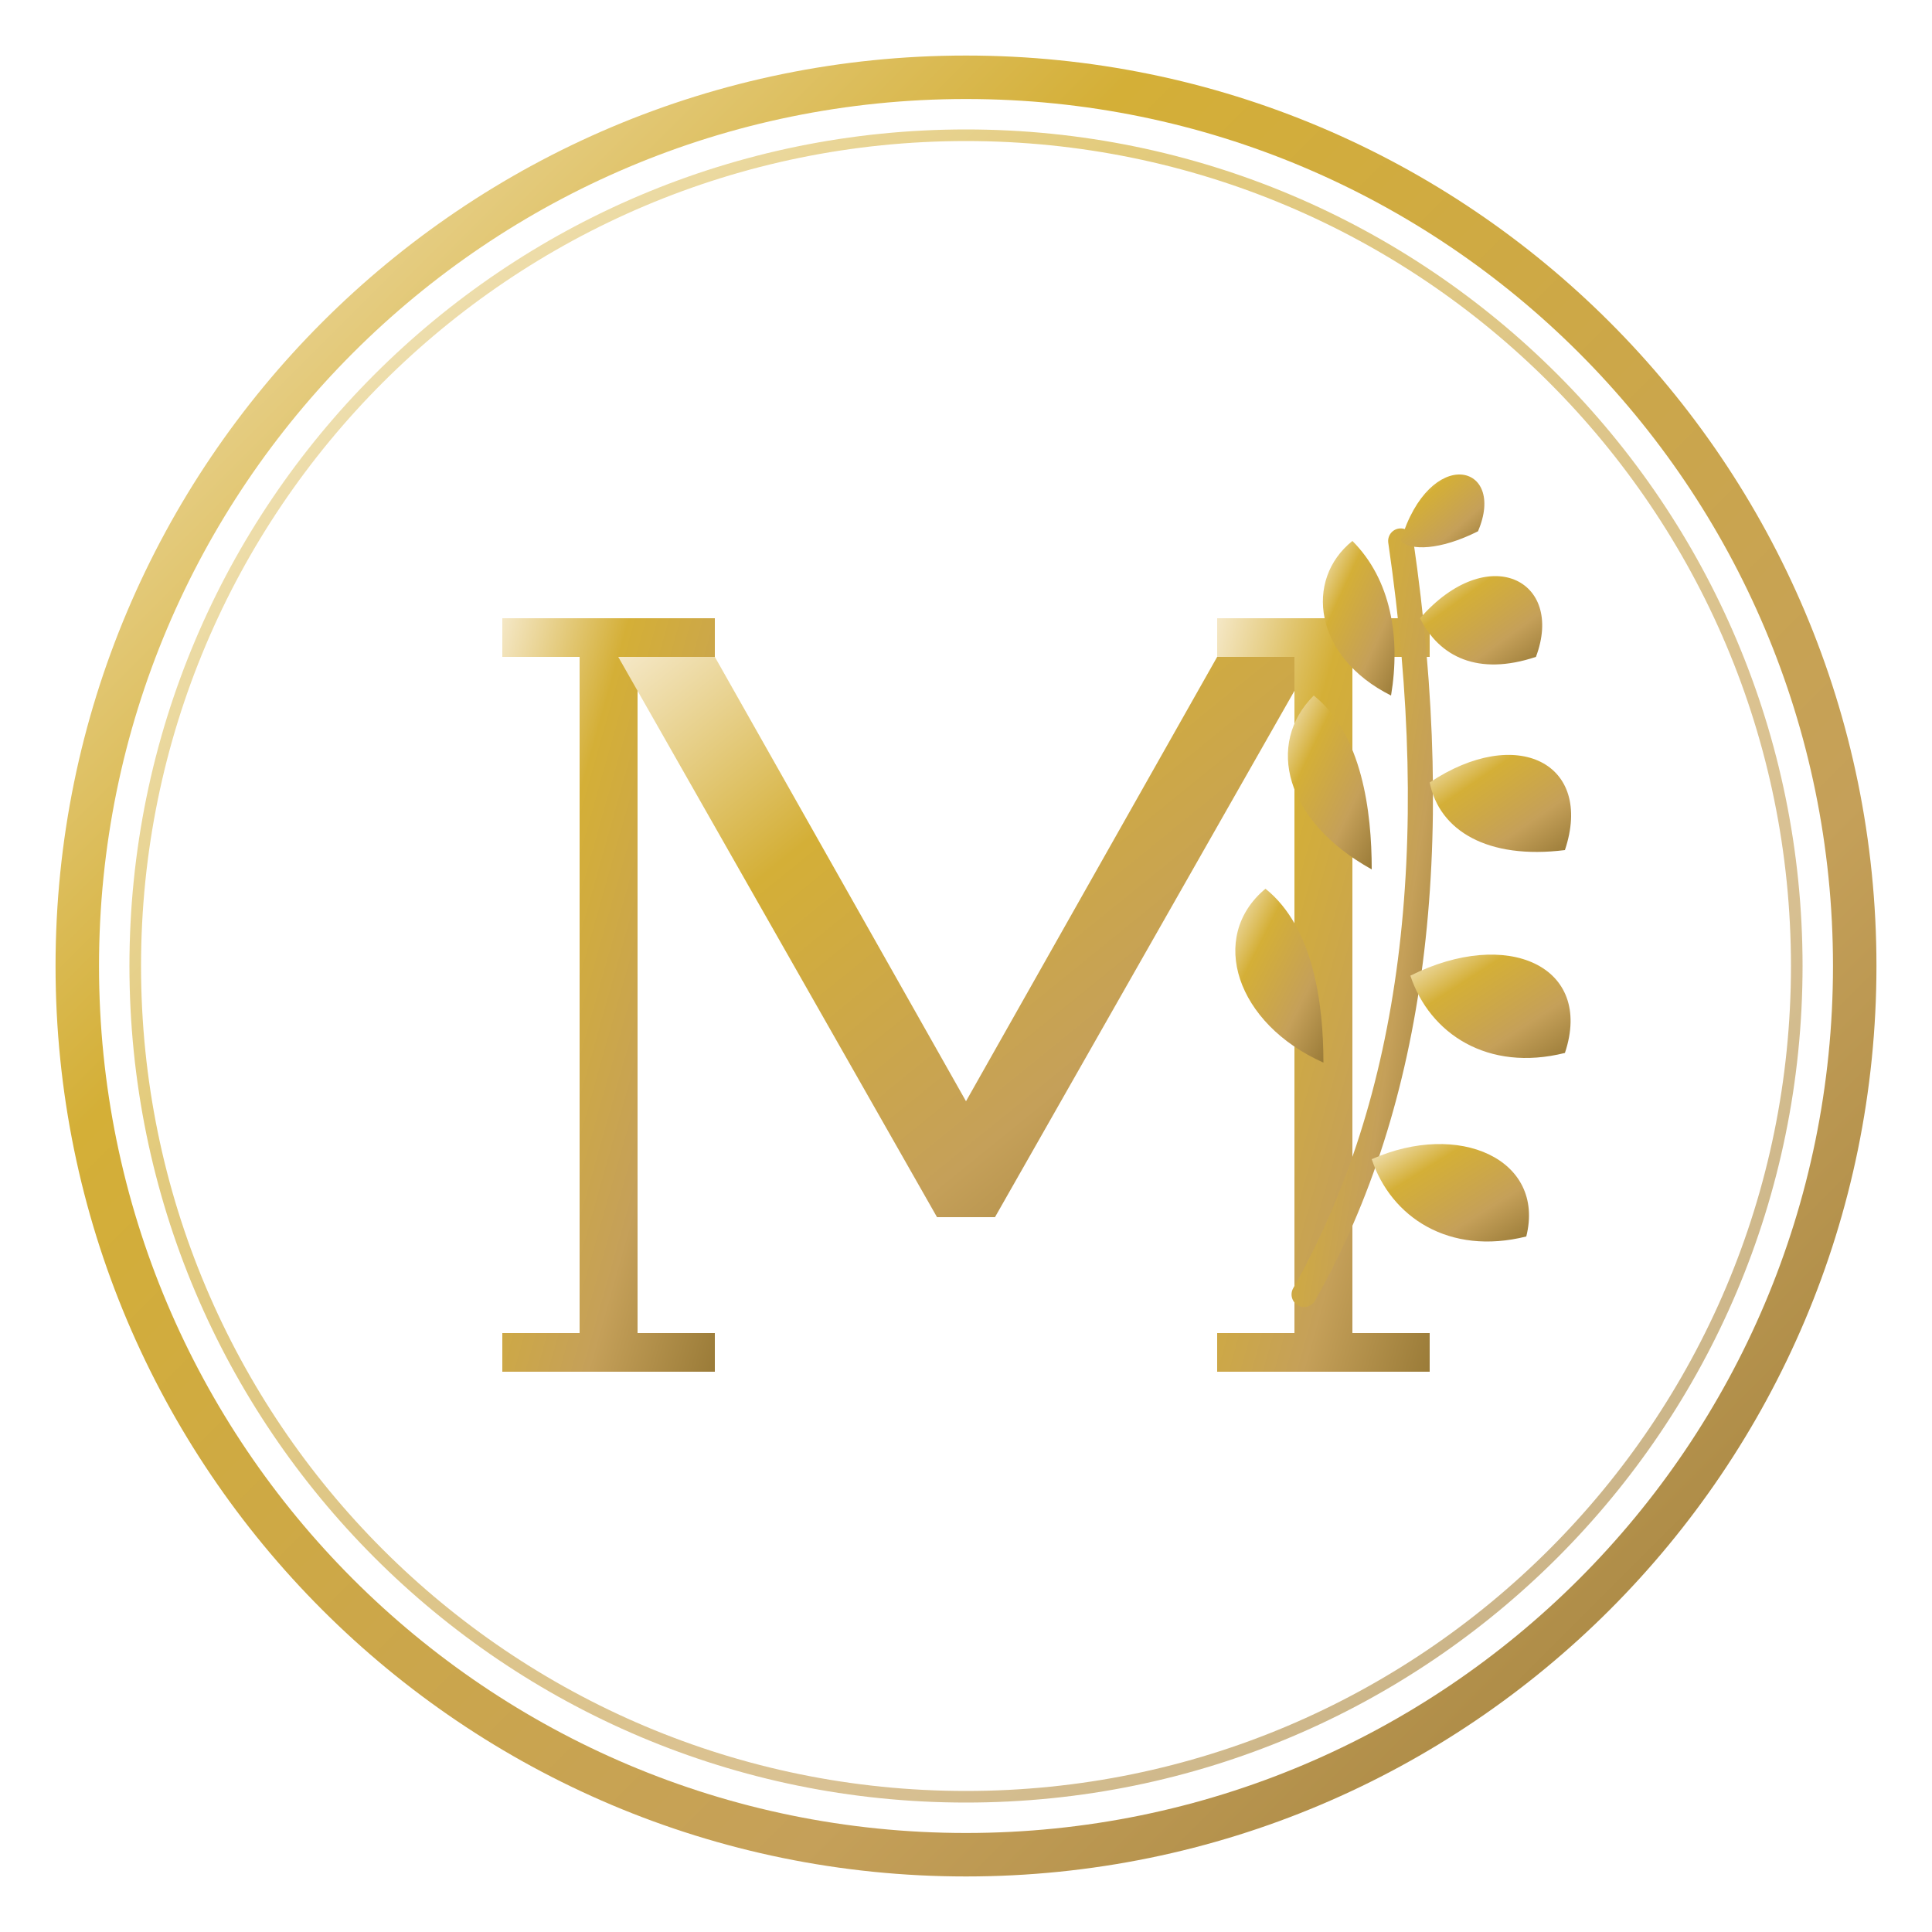
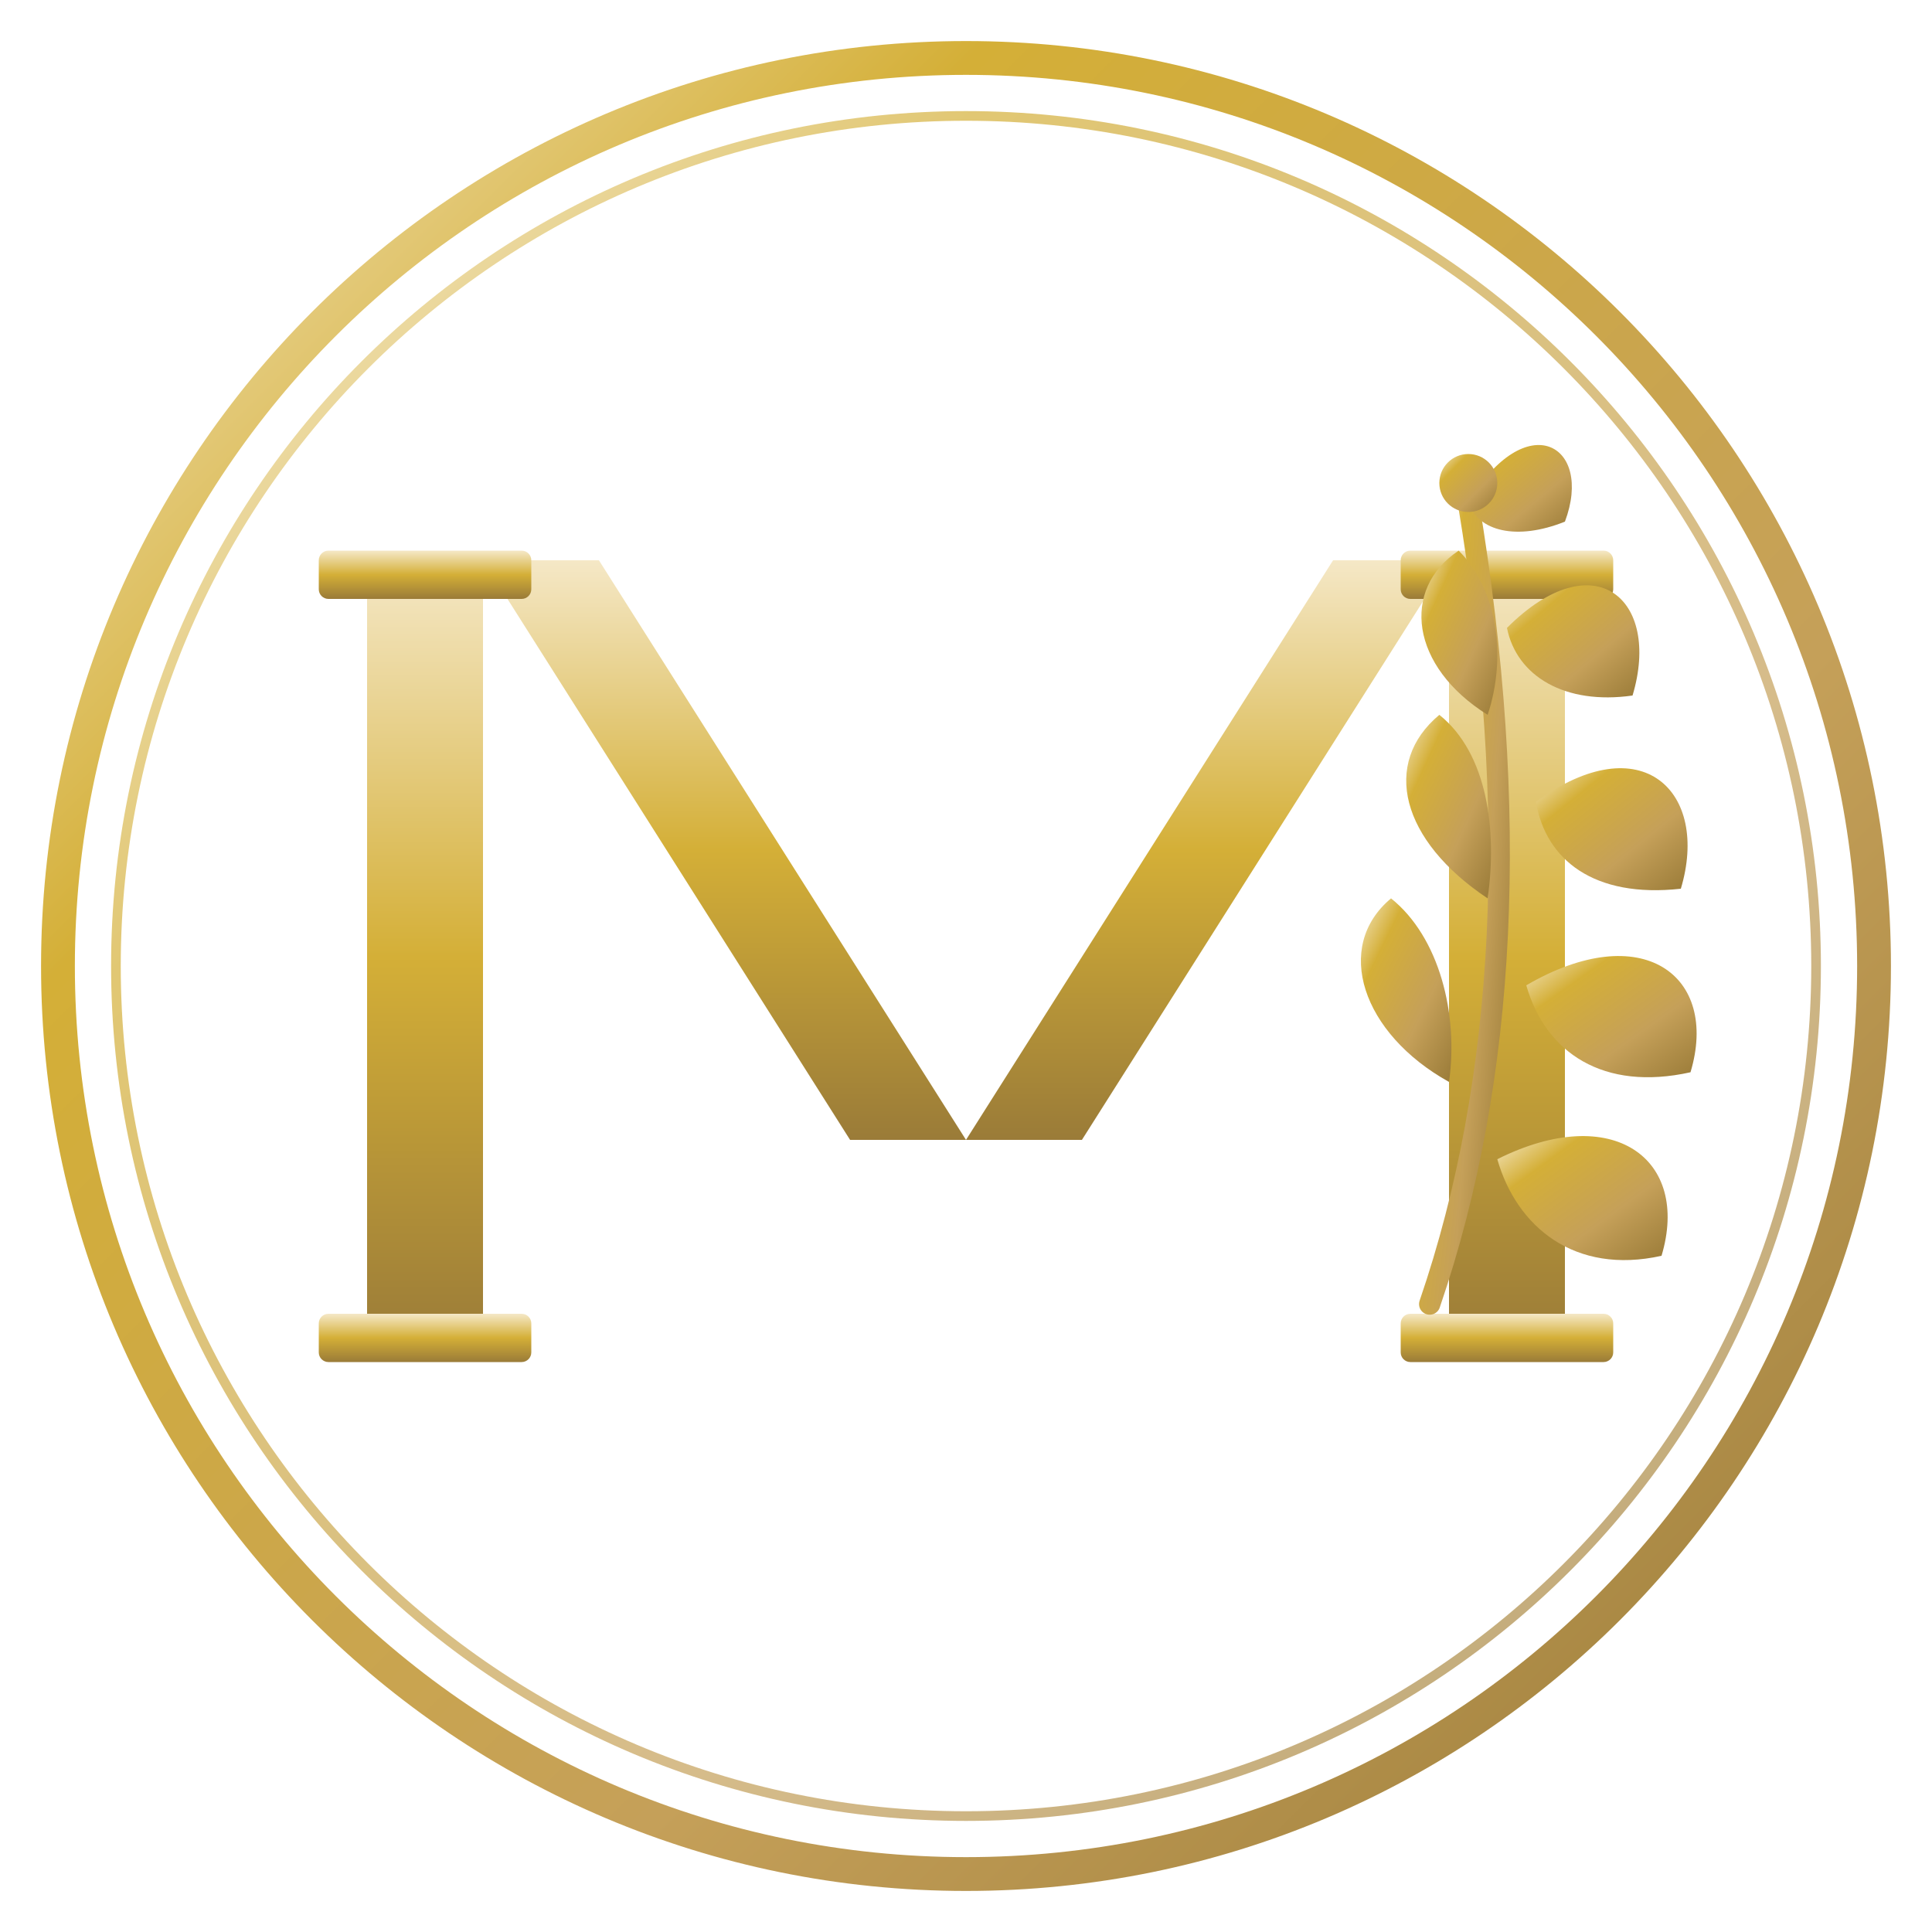
<svg xmlns="http://www.w3.org/2000/svg" viewBox="0 0 200 200" width="100%" height="100%">
  <defs>
    <linearGradient id="goldGrad" x1="0%" y1="0%" x2="100%" y2="100%">
      <stop offset="0%" stop-color="#F5E8C7" />
-       <stop offset="30%" stop-color="#D4AF37" />
-       <stop offset="70%" stop-color="#C5A059" />
+       <stop offset="25%" stop-color="#D4AF37" />
+       <stop offset="65%" stop-color="#C5A059" />
      <stop offset="100%" stop-color="#9A7B38" />
    </linearGradient>
-     <linearGradient id="goldGlowGrad" x1="0%" y1="0%" x2="0%" y2="100%">
-       <stop offset="0%" stop-color="#D4AF37" stop-opacity="0.3" />
-       <stop offset="100%" stop-color="#D4AF37" stop-opacity="0" />
+     <linearGradient id="goldGrad2" x1="0%" y1="0%" x2="0%" y2="100%">
+       <stop offset="0%" stop-color="#F5E8C7" />
+       <stop offset="50%" stop-color="#D4AF37" />
+       <stop offset="100%" stop-color="#9A7B38" />
    </linearGradient>
  </defs>
-   <circle cx="100" cy="100" r="92" fill="none" stroke="url(#goldGrad)" stroke-width="4.5" />
-   <circle cx="100" cy="100" r="86" fill="none" stroke="url(#goldGrad)" stroke-width="1.2" opacity="0.65" />
-   <g fill="url(#goldGrad)">
-     <path d="M 52,142 L 74,142 L 74,138 L 66,138 L 66,68 L 74,68 L 74,64 L 52,64 L 52,68 L 60,68 L 60,138 L 52,138 Z" />
-     <path d="M 64,68 L 97,126 L 103,126 L 136,68 L 126,68 L 100,114 L 74,68 Z" />
-     <path d="M 126,142 L 148,142 L 148,138 L 140,138 L 140,68 L 148,68 L 148,64 L 126,64 L 126,68 L 134,68 L 134,138 L 126,138 Z" />
-   </g>
-   <g fill="url(#goldGrad)">
-     <path d="M 135,134 Q 152,104 145,56" fill="none" stroke="url(#goldGrad)" stroke-width="2.6" stroke-linecap="round" />
-     <path d="M 142,120 C 151,116 160,120 158,128 C 150,130 144,126 142,120 Z" />
-     <path d="M 146,101 C 156,96 165,100 162,109 C 154,111 148,107 146,101 Z" />
-     <path d="M 148,81 C 157,75 165,79 162,88 C 154,89 149,86 148,81 Z" />
-     <path d="M 147,64 C 154,56 162,60 159,68 C 153,70 149,68 147,64 Z" />
-     <path d="M 145,56 C 148,46 156,48 153,55 C 149,57 146,57 145,56 Z" />
-     <path d="M 137,110 C 128,106 125,97 131,92 C 136,96 137,104 137,110 Z" />
-     <path d="M 142,90 C 133,85 131,77 136,72 C 141,76 142,84 142,90 Z" />
-     <path d="M 144,72 C 136,68 135,60 140,56 C 144,60 145,66 144,72 Z" />
-   </g>
+   <circle cx="100" cy="100" r="94" fill="none" stroke="url(#goldGrad)" stroke-width="3.5" />
+   <circle cx="100" cy="100" r="88" fill="none" stroke="url(#goldGrad)" stroke-width="1" opacity="0.7" />
+   <rect x="38" y="58" width="12" height="82" fill="url(#goldGrad2)" rx="1" />
+   <polygon points="50,58 62,58 100,118 88,118" fill="url(#goldGrad2)" />
+   <polygon points="150,58 138,58 100,118 112,118" fill="url(#goldGrad2)" />
+   <rect x="150" y="58" width="12" height="82" fill="url(#goldGrad2)" rx="1" />
+   <rect x="33" y="136" width="22" height="5" fill="url(#goldGrad2)" rx="1" />
+   <rect x="145" y="136" width="22" height="5" fill="url(#goldGrad2)" rx="1" />
+   <rect x="33" y="57" width="22" height="5" fill="url(#goldGrad2)" rx="1" />
+   <rect x="145" y="57" width="22" height="5" fill="url(#goldGrad2)" rx="1" />
+   <path d="M 148,135 Q 160,100 152,52" fill="none" stroke="url(#goldGrad)" stroke-width="2.2" stroke-linecap="round" />
+   <path d="M 155,120 C 167,114 175,120 172,130 C 163,132 157,127 155,120 Z" fill="url(#goldGrad)" />
+   <path d="M 158,102 C 170,95 178,101 175,111 C 166,113 160,109 158,102 Z" fill="url(#goldGrad)" />
+   <path d="M 159,83 C 170,75 177,82 174,92 C 165,93 160,89 159,83 Z" fill="url(#goldGrad)" />
+   <path d="M 156,65 C 165,56 172,62 169,72 C 162,73 157,70 156,65 Z" fill="url(#goldGrad)" />
+   <path d="M 152,52 C 158,42 165,46 162,54 C 157,56 153,55 152,52 Z" fill="url(#goldGrad)" />
+   <path d="M 150,112 C 141,107 138,98 144,93 C 149,97 151,105 150,112 Z" fill="url(#goldGrad)" />
+   <path d="M 154,93 C 145,87 143,79 149,74 C 154,78 155,86 154,93 Z" fill="url(#goldGrad)" />
+   <path d="M 154,74 C 146,69 145,61 151,57 C 155,61 156,68 154,74 Z" fill="url(#goldGrad)" />
+   <circle cx="152" cy="50" r="3" fill="url(#goldGrad)" />
</svg>
